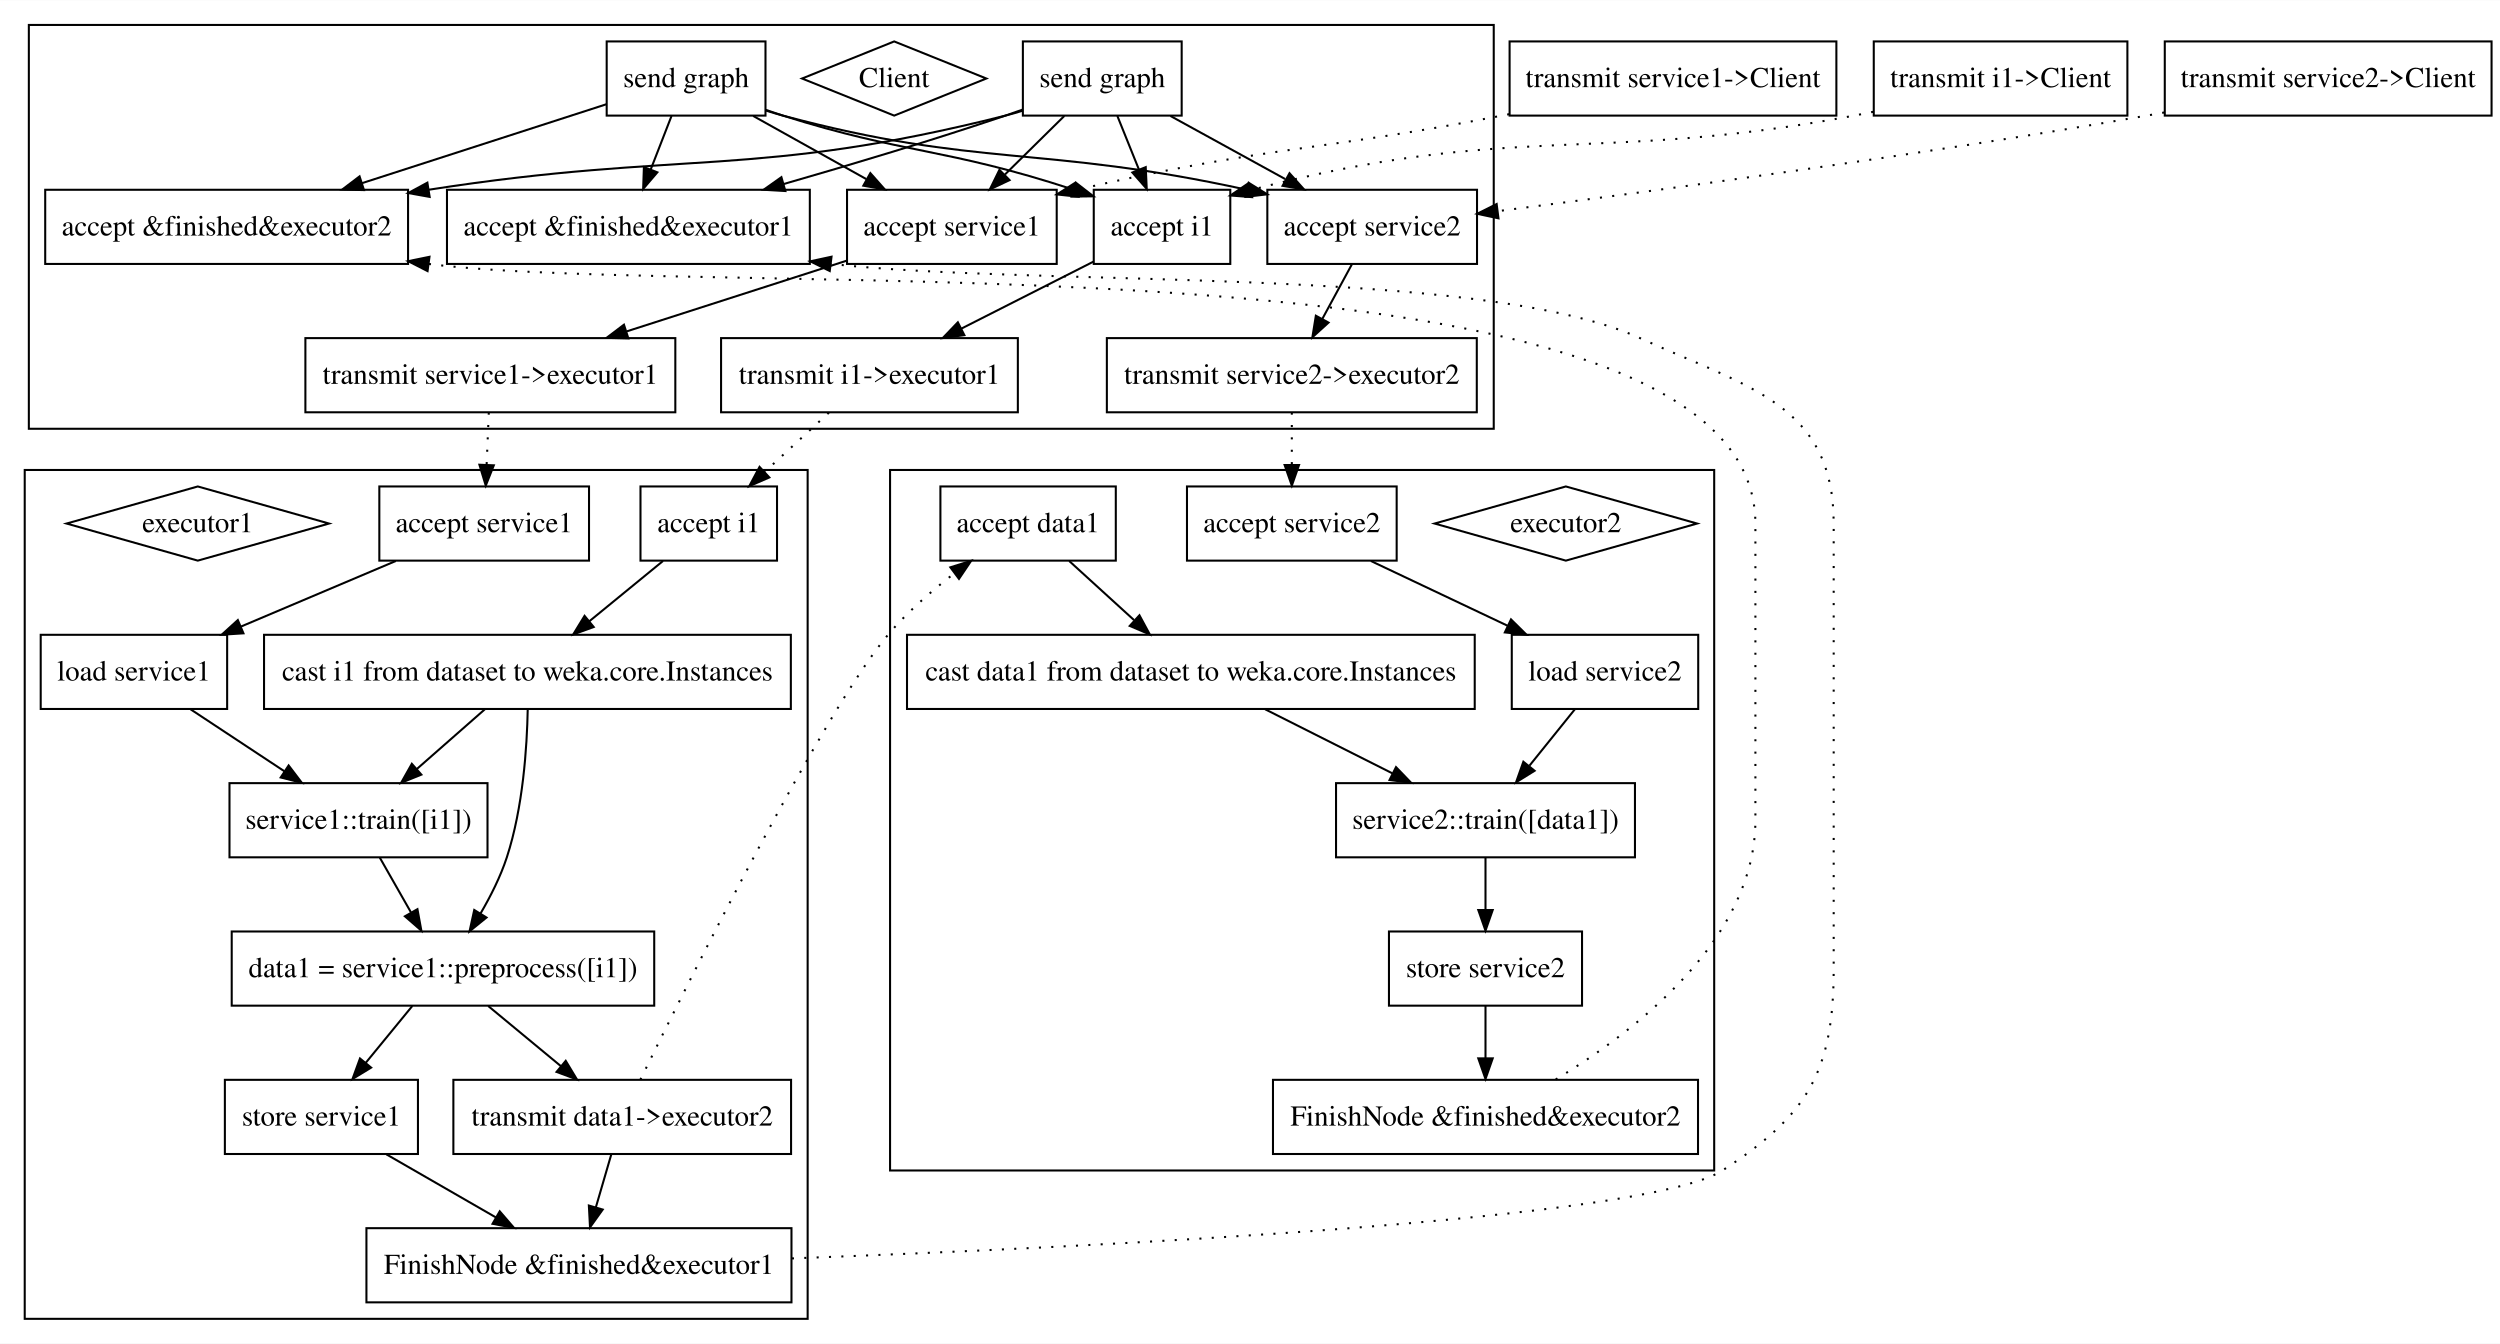
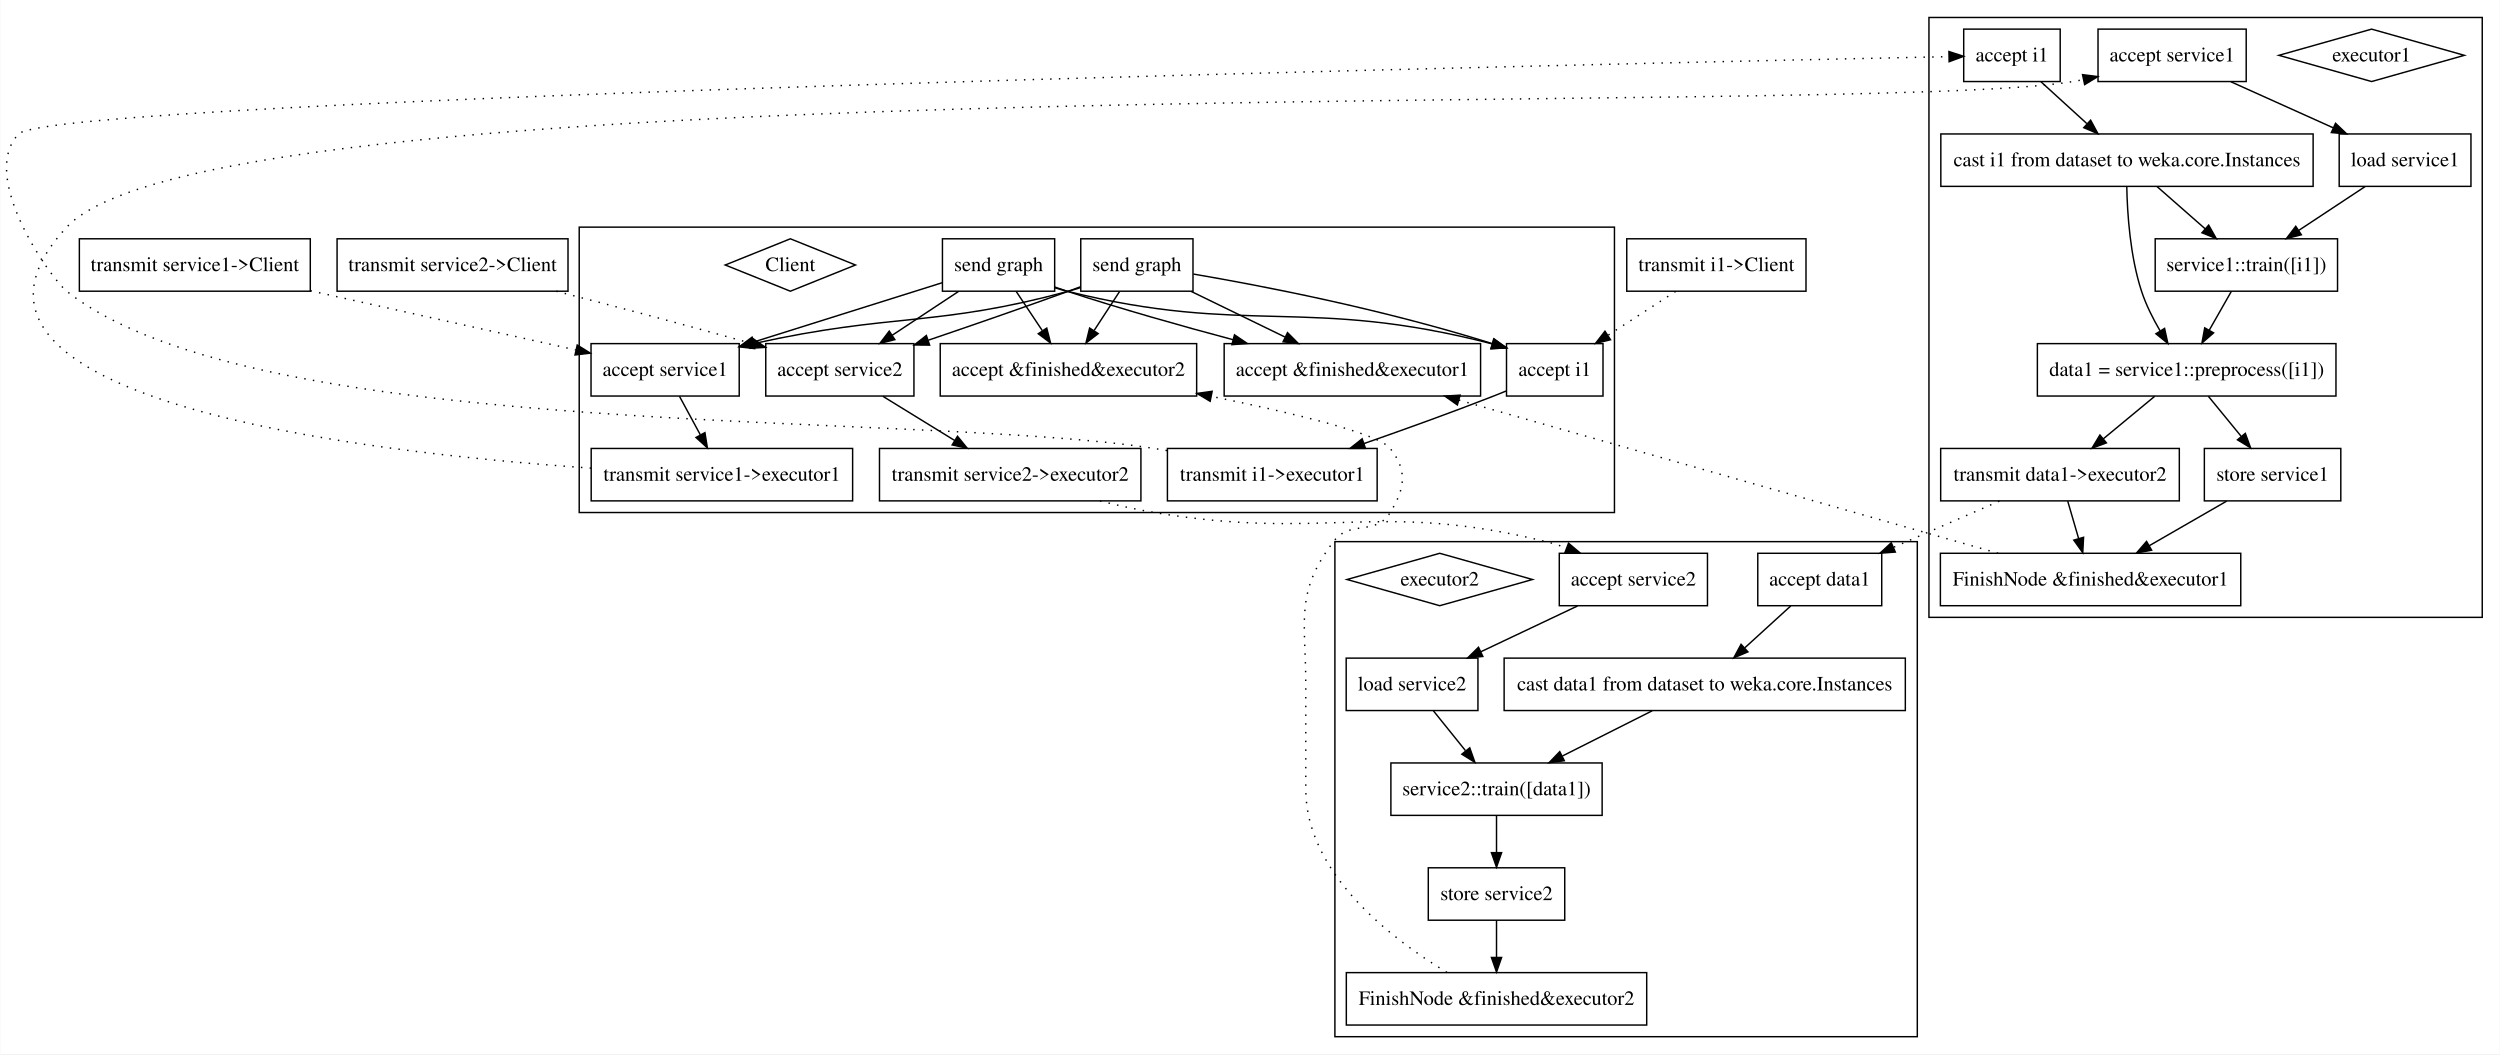
- <svg xmlns="http://www.w3.org/2000/svg" width="1213pt" height="652pt" viewBox="0.00 0.00 1213.40 652.00">
-   <g id="graph0" class="graph" transform="scale(1 1) rotate(0) translate(4 648)">
-     <polygon fill="#ffffff" stroke="transparent" points="-4,4 -4,-648 1209.401,-648 1209.401,4 -4,4" />
+ <svg xmlns="http://www.w3.org/2000/svg" width="1717pt" height="724pt" viewBox="0.00 0.00 1716.62 724.00">
+   <g id="graph0" class="graph" transform="scale(1 1) rotate(0) translate(4 720)">
+     <polygon fill="#ffffff" stroke="transparent" points="-4,4 -4,-720 1712.616,-720 1712.616,4 -4,4" />
    <g id="clust1" class="cluster">
-       <polygon fill="none" stroke="#000000" points="10,-440 10,-636 721,-636 721,-440 10,-440" />
+       <polygon fill="none" stroke="#000000" points="393.616,-368 393.616,-564 1104.616,-564 1104.616,-368 393.616,-368" />
    </g>
    <g id="clust2" class="cluster">
-       <polygon fill="none" stroke="#000000" points="428,-80 428,-420 828,-420 828,-80 428,-80" />
+       <polygon fill="none" stroke="#000000" points="912.616,-8 912.616,-348 1312.616,-348 1312.616,-8 912.616,-8" />
    </g>
    <g id="clust3" class="cluster">
-       <polygon fill="none" stroke="#000000" points="8,-8 8,-420 388,-420 388,-8 8,-8" />
+       <polygon fill="none" stroke="#000000" points="1320.616,-296 1320.616,-708 1700.616,-708 1700.616,-296 1320.616,-296" />
    </g>
    <g id="node1" class="node">
-       <polygon fill="none" stroke="#000000" points="323.776,-484 144.225,-484 144.225,-448 323.776,-448 323.776,-484" />
-       <text text-anchor="middle" x="234" y="-461.8" font-family="Times,serif" font-size="14.00" fill="#000000">transmit service1-&gt;executor1</text>
+       <polygon fill="none" stroke="#000000" points="779.391,-412 599.84,-412 599.84,-376 779.391,-376 779.391,-412" />
+       <text text-anchor="middle" x="689.616" y="-389.8" font-family="Times,serif" font-size="14.00" fill="#000000">transmit service2-&gt;executor2</text>
+     </g>
+     <g id="node17" class="node">
+       <polygon fill="none" stroke="#000000" points="1168.503,-340 1066.729,-340 1066.729,-304 1168.503,-304 1168.503,-340" />
+       <text text-anchor="middle" x="1117.616" y="-317.8" font-family="Times,serif" font-size="14.00" fill="#000000">accept service2</text>
+     </g>
+     <g id="edge31" class="edge">
+       <path fill="none" stroke="#000000" stroke-dasharray="1,5" d="M751.292,-375.948C763.57,-372.881 776.434,-370.035 788.616,-368 906.863,-348.247 941.211,-376.679 1057.616,-348 1062.263,-346.855 1067.006,-345.382 1071.688,-343.721" />
+       <polygon fill="#000000" stroke="#000000" points="1073.078,-346.936 1081.163,-340.089 1070.573,-340.4 1073.078,-346.936" />
+     </g>
+     <g id="node2" class="node">
+       <polygon fill="none" stroke="#000000" points="720.154,-556 643.078,-556 643.078,-520 720.154,-520 720.154,-556" />
+       <text text-anchor="middle" x="681.616" y="-533.8" font-family="Times,serif" font-size="14.00" fill="#000000">send graph</text>
+     </g>
+     <g id="node3" class="node">
+       <polygon fill="none" stroke="#000000" points="503.503,-484 401.729,-484 401.729,-448 503.503,-448 503.503,-484" />
+       <text text-anchor="middle" x="452.616" y="-461.8" font-family="Times,serif" font-size="14.00" fill="#000000">accept service1</text>
+     </g>
+     <g id="edge1" class="edge">
+       <path fill="none" stroke="#000000" d="M643.028,-525.868C607.626,-514.737 554.602,-498.066 513.492,-485.14" />
+       <polygon fill="#000000" stroke="#000000" points="514.439,-481.769 503.85,-482.108 512.34,-488.447 514.439,-481.769" />
+     </g>
+     <g id="node6" class="node">
+       <polygon fill="none" stroke="#000000" points="1012.672,-484 836.56,-484 836.56,-448 1012.672,-448 1012.672,-484" />
+       <text text-anchor="middle" x="924.616" y="-461.8" font-family="Times,serif" font-size="14.00" fill="#000000">accept &amp;finished&amp;executor1</text>
+     </g>
+     <g id="edge3" class="edge">
+       <path fill="none" stroke="#000000" d="M720.238,-522.868C723.062,-521.866 725.876,-520.9 728.616,-520 765.705,-507.82 807.331,-496.086 842.65,-486.684" />
+       <polygon fill="#000000" stroke="#000000" points="843.663,-490.037 852.436,-484.096 841.874,-483.269 843.663,-490.037" />
+     </g>
+     <g id="node7" class="node">
+       <polygon fill="none" stroke="#000000" points="1096.751,-484 1030.481,-484 1030.481,-448 1096.751,-448 1096.751,-484" />
+       <text text-anchor="middle" x="1063.616" y="-461.8" font-family="Times,serif" font-size="14.00" fill="#000000">accept i1</text>
+     </g>
+     <g id="edge4" class="edge">
+       <path fill="none" stroke="#000000" d="M720.364,-522.325C723.133,-521.463 725.903,-520.676 728.616,-520 852.823,-489.077 892.988,-516.76 1020.694,-483.809" />
+       <polygon fill="#000000" stroke="#000000" points="1021.682,-487.168 1030.449,-481.219 1019.886,-480.402 1021.682,-487.168" />
+     </g>
+     <g id="node8" class="node">
+       <polygon fill="none" stroke="#000000" points="817.672,-484 641.56,-484 641.56,-448 817.672,-448 817.672,-484" />
+       <text text-anchor="middle" x="729.616" y="-461.8" font-family="Times,serif" font-size="14.00" fill="#000000">accept &amp;finished&amp;executor2</text>
+     </g>
+     <g id="edge5" class="edge">
+       <path fill="none" stroke="#000000" d="M693.728,-519.831C699.144,-511.708 705.64,-501.964 711.608,-493.012" />
+       <polygon fill="#000000" stroke="#000000" points="714.705,-494.675 717.34,-484.413 708.881,-490.792 714.705,-494.675" />
+     </g>
+     <g id="node9" class="node">
+       <polygon fill="none" stroke="#000000" points="623.503,-484 521.729,-484 521.729,-448 623.503,-448 623.503,-484" />
+       <text text-anchor="middle" x="572.616" y="-461.8" font-family="Times,serif" font-size="14.00" fill="#000000">accept service2</text>
+     </g>
+     <g id="edge6" class="edge">
+       <path fill="none" stroke="#000000" d="M654.111,-519.831C640.298,-510.707 623.39,-499.539 608.563,-489.745" />
+       <polygon fill="#000000" stroke="#000000" points="610.385,-486.754 600.112,-484.163 606.527,-492.595 610.385,-486.754" />
+     </g>
+     <g id="node5" class="node">
+       <polygon fill="none" stroke="#000000" points="581.391,-412 401.84,-412 401.84,-376 581.391,-376 581.391,-412" />
+       <text text-anchor="middle" x="491.616" y="-389.8" font-family="Times,serif" font-size="14.00" fill="#000000">transmit service1-&gt;executor1</text>
+     </g>
+     <g id="edge2" class="edge">
+       <path fill="none" stroke="#000000" d="M462.457,-447.831C466.812,-439.793 472.026,-430.167 476.833,-421.292" />
+       <polygon fill="#000000" stroke="#000000" points="479.957,-422.873 481.642,-412.413 473.802,-419.539 479.957,-422.873" />
+     </g>
+     <g id="node4" class="node">
+       <polygon fill="none" stroke="#000000" points="941.639,-412 797.592,-412 797.592,-376 941.639,-376 941.639,-412" />
+       <text text-anchor="middle" x="869.616" y="-389.8" font-family="Times,serif" font-size="14.00" fill="#000000">transmit i1-&gt;executor1</text>
+     </g>
+     <g id="node27" class="node">
+       <polygon fill="none" stroke="#000000" points="1410.751,-700 1344.481,-700 1344.481,-664 1410.751,-664 1410.751,-700" />
+       <text text-anchor="middle" x="1377.616" y="-677.8" font-family="Times,serif" font-size="14.00" fill="#000000">accept i1</text>
+     </g>
+     <g id="edge36" class="edge">
+       <path fill="none" stroke="#000000" stroke-dasharray="1,5" d="M797.28,-410.556C794.359,-411.072 791.462,-411.556 788.616,-412 622.892,-437.838 172.908,-415.624 41.616,-520 30.828,-528.576 -19.317,-598.943 8.616,-628 32.156,-652.487 1104.24,-676.28 1334.397,-681.111" />
+       <polygon fill="#000000" stroke="#000000" points="1334.334,-684.611 1344.405,-681.321 1334.481,-677.612 1334.334,-684.611" />
+     </g>
+     <g id="node26" class="node">
+       <polygon fill="none" stroke="#000000" points="1538.503,-700 1436.729,-700 1436.729,-664 1538.503,-664 1538.503,-700" />
+       <text text-anchor="middle" x="1487.616" y="-677.8" font-family="Times,serif" font-size="14.00" fill="#000000">accept service1</text>
+     </g>
+     <g id="edge35" class="edge">
+       <path fill="none" stroke="#000000" stroke-dasharray="1,5" d="M401.768,-398.483C241.343,-409.524 -67.799,-446.357 41.616,-564 146.164,-676.41 1268.202,-638.693 1419.616,-664 1421.953,-664.391 1424.327,-664.826 1426.718,-665.296" />
+       <polygon fill="#000000" stroke="#000000" points="1426.089,-668.74 1436.599,-667.404 1427.549,-661.894 1426.089,-668.74" />
+     </g>
+     <g id="edge10" class="edge">
+       <path fill="none" stroke="#000000" d="M1030.224,-451.463C1027.322,-450.268 1024.423,-449.099 1021.616,-448 992.573,-436.631 960.033,-424.934 932.534,-415.346" />
+       <polygon fill="#000000" stroke="#000000" points="933.627,-412.02 923.032,-412.047 931.331,-418.633 933.627,-412.02" />
+     </g>
+     <g id="edge7" class="edge">
+       <path fill="none" stroke="#000000" d="M602.14,-447.831C617.105,-438.622 635.454,-427.33 651.476,-417.471" />
+       <polygon fill="#000000" stroke="#000000" points="653.419,-420.385 660.101,-412.163 649.75,-414.423 653.419,-420.385" />
+     </g>
+     <g id="node10" class="node">
+       <polygon fill="none" stroke="#000000" points="815.154,-556 738.078,-556 738.078,-520 815.154,-520 815.154,-556" />
+       <text text-anchor="middle" x="776.616" y="-533.8" font-family="Times,serif" font-size="14.00" fill="#000000">send graph</text>
+     </g>
+     <g id="edge8" class="edge">
+       <path fill="none" stroke="#000000" d="M738.092,-522.54C735.245,-521.615 732.399,-520.755 729.616,-520 638.308,-495.213 609.687,-505.375 513.409,-484.006" />
+       <polygon fill="#000000" stroke="#000000" points="514.088,-480.571 503.561,-481.764 512.534,-487.396 514.088,-480.571" />
+     </g>
+     <g id="edge9" class="edge">
+       <path fill="none" stroke="#000000" d="M813.962,-519.831C833.493,-510.33 857.58,-498.612 878.289,-488.537" />
+       <polygon fill="#000000" stroke="#000000" points="880.077,-491.56 887.538,-484.038 877.014,-485.265 880.077,-491.56" />
+     </g>
+     <g id="edge11" class="edge">
+       <path fill="none" stroke="#000000" d="M815.402,-531.776C862.211,-523.76 943.293,-508.259 1020.481,-484.073" />
+       <polygon fill="#000000" stroke="#000000" points="1021.897,-487.295 1030.361,-480.922 1019.77,-480.626 1021.897,-487.295" />
+     </g>
+     <g id="edge12" class="edge">
+       <path fill="none" stroke="#000000" d="M764.756,-519.831C759.453,-511.708 753.092,-501.964 747.249,-493.012" />
+       <polygon fill="#000000" stroke="#000000" points="750.033,-490.874 741.636,-484.413 744.171,-494.7 750.033,-490.874" />
+     </g>
+     <g id="edge13" class="edge">
+       <path fill="none" stroke="#000000" d="M737.927,-523.062C735.118,-522.015 732.326,-520.985 729.616,-520 697.974,-508.503 662.525,-496.257 633.328,-486.338" />
+       <polygon fill="#000000" stroke="#000000" points="634.275,-482.963 623.681,-483.067 632.028,-489.593 634.275,-482.963" />
+     </g>
+     <g id="node11" class="node">
+       <polygon fill="none" stroke="#000000" points="538.616,-556 493.889,-538 538.616,-520 583.343,-538 538.616,-556" />
+       <text text-anchor="middle" x="538.616" y="-533.8" font-family="Times,serif" font-size="14.00" fill="#000000">Client</text>
+     </g>
+     <g id="node12" class="node">
+       <polygon fill="none" stroke="#000000" points="1010.861,-268 920.37,-268 920.37,-232 1010.861,-232 1010.861,-268" />
+       <text text-anchor="middle" x="965.616" y="-245.8" font-family="Times,serif" font-size="14.00" fill="#000000">load service2</text>
+     </g>
+     <g id="node14" class="node">
+       <polygon fill="none" stroke="#000000" points="1096.158,-196 951.074,-196 951.074,-160 1096.158,-160 1096.158,-196" />
+       <text text-anchor="middle" x="1023.616" y="-173.8" font-family="Times,serif" font-size="14.00" fill="#000000">service2::train([data1])</text>
+     </g>
+     <g id="edge14" class="edge">
+       <path fill="none" stroke="#000000" d="M980.252,-231.831C986.932,-223.539 994.973,-213.557 1002.306,-204.453" />
+       <polygon fill="#000000" stroke="#000000" points="1005.235,-206.397 1008.783,-196.413 999.784,-202.005 1005.235,-206.397" />
+     </g>
+     <g id="node13" class="node">
+       <polygon fill="none" stroke="#000000" points="1288.179,-340 1203.052,-340 1203.052,-304 1288.179,-304 1288.179,-340" />
+       <text text-anchor="middle" x="1245.616" y="-317.8" font-family="Times,serif" font-size="14.00" fill="#000000">accept data1</text>
+     </g>
+     <g id="node16" class="node">
+       <polygon fill="none" stroke="#000000" points="1304.389,-268 1028.842,-268 1028.842,-232 1304.389,-232 1304.389,-268" />
+       <text text-anchor="middle" x="1166.616" y="-245.8" font-family="Times,serif" font-size="14.00" fill="#000000">cast data1 from dataset to weka.core.Instances</text>
+     </g>
+     <g id="edge15" class="edge">
+       <path fill="none" stroke="#000000" d="M1225.681,-303.831C1216.138,-295.134 1204.556,-284.578 1194.185,-275.127" />
+       <polygon fill="#000000" stroke="#000000" points="1196.293,-272.312 1186.544,-268.163 1191.578,-277.486 1196.293,-272.312" />
+     </g>
+     <g id="node19" class="node">
+       <polygon fill="none" stroke="#000000" points="1070.472,-124 976.76,-124 976.76,-88 1070.472,-88 1070.472,-124" />
+       <text text-anchor="middle" x="1023.616" y="-101.8" font-family="Times,serif" font-size="14.00" fill="#000000">store service2</text>
+     </g>
+     <g id="edge18" class="edge">
+       <path fill="none" stroke="#000000" d="M1023.616,-159.831C1023.616,-152.131 1023.616,-142.974 1023.616,-134.417" />
+       <polygon fill="#000000" stroke="#000000" points="1027.116,-134.413 1023.616,-124.413 1020.116,-134.413 1027.116,-134.413" />
+     </g>
+     <g id="node15" class="node">
+       <polygon fill="none" stroke="#000000" points="1126.764,-52 920.467,-52 920.467,-16 1126.764,-16 1126.764,-52" />
+       <text text-anchor="middle" x="1023.616" y="-29.8" font-family="Times,serif" font-size="14.00" fill="#000000">FinishNode &amp;finished&amp;executor2</text>
+     </g>
+     <g id="edge32" class="edge">
+       <path fill="none" stroke="#000000" stroke-dasharray="1,5" d="M989.539,-52.175C950.724,-75.634 892.616,-120.376 892.616,-178 892.616,-250 892.616,-250 892.616,-250 892.616,-294.367 884.97,-312.526 911.616,-348 923.315,-363.575 940.459,-351.378 950.616,-368 960.812,-384.687 962.692,-396.618 950.616,-412 942.491,-422.349 882.949,-436.555 827.718,-447.798" />
+       <polygon fill="#000000" stroke="#000000" points="826.94,-444.385 817.828,-449.79 828.322,-451.247 826.94,-444.385" />
+     </g>
+     <g id="edge19" class="edge">
+       <path fill="none" stroke="#000000" d="M1130.531,-231.831C1111.817,-222.409 1088.773,-210.806 1068.876,-200.788" />
+       <polygon fill="#000000" stroke="#000000" points="1070.195,-197.534 1059.689,-196.163 1067.047,-203.786 1070.195,-197.534" />
+     </g>
+     <g id="edge17" class="edge">
+       <path fill="none" stroke="#000000" d="M1079.26,-303.831C1059.111,-294.287 1034.241,-282.507 1012.908,-272.401" />
+       <polygon fill="#000000" stroke="#000000" points="1014.232,-269.156 1003.696,-268.038 1011.235,-275.482 1014.232,-269.156" />
+     </g>
+     <g id="node18" class="node">
+       <polygon fill="none" stroke="#000000" points="984.616,-340 920.918,-322 984.616,-304 1048.314,-322 984.616,-340" />
+       <text text-anchor="middle" x="984.616" y="-317.8" font-family="Times,serif" font-size="14.00" fill="#000000">executor2</text>
+     </g>
+     <g id="edge16" class="edge">
+       <path fill="none" stroke="#000000" d="M1023.616,-87.831C1023.616,-80.131 1023.616,-70.974 1023.616,-62.417" />
+       <polygon fill="#000000" stroke="#000000" points="1027.116,-62.413 1023.616,-52.413 1020.116,-62.413 1027.116,-62.413" />
+     </g>
+     <g id="node20" class="node">
+       <polygon fill="none" stroke="#000000" points="1624.616,-700 1560.918,-682 1624.616,-664 1688.314,-682 1624.616,-700" />
+       <text text-anchor="middle" x="1624.616" y="-677.8" font-family="Times,serif" font-size="14.00" fill="#000000">executor1</text>
+     </g>
+     <g id="node21" class="node">
+       <polygon fill="none" stroke="#000000" points="1584.462,-628 1328.77,-628 1328.77,-592 1584.462,-592 1584.462,-628" />
+       <text text-anchor="middle" x="1456.616" y="-605.8" font-family="Times,serif" font-size="14.00" fill="#000000">cast i1 from dataset to weka.core.Instances</text>
+     </g>
+     <g id="node22" class="node">
+       <polygon fill="none" stroke="#000000" points="1601.231,-556 1476.001,-556 1476.001,-520 1601.231,-520 1601.231,-556" />
+       <text text-anchor="middle" x="1538.616" y="-533.8" font-family="Times,serif" font-size="14.00" fill="#000000">service1::train([i1])</text>
+     </g>
+     <g id="edge20" class="edge">
+       <path fill="none" stroke="#000000" d="M1477.308,-591.831C1487.311,-583.048 1499.471,-572.371 1510.316,-562.849" />
+       <polygon fill="#000000" stroke="#000000" points="1512.725,-565.391 1517.93,-556.163 1508.107,-560.131 1512.725,-565.391" />
+     </g>
+     <g id="node24" class="node">
+       <polygon fill="none" stroke="#000000" points="1600.15,-484 1395.082,-484 1395.082,-448 1600.15,-448 1600.15,-484" />
+       <text text-anchor="middle" x="1497.616" y="-461.8" font-family="Times,serif" font-size="14.00" fill="#000000">data1 = service1::preprocess([i1])</text>
+     </g>
+     <g id="edge23" class="edge">
+       <path fill="none" stroke="#000000" d="M1456.476,-591.956C1456.824,-573.453 1458.752,-544.059 1466.616,-520 1469.674,-510.643 1474.479,-501.11 1479.401,-492.711" />
+       <polygon fill="#000000" stroke="#000000" points="1482.44,-494.451 1484.711,-484.103 1476.482,-490.776 1482.44,-494.451" />
+     </g>
+     <g id="edge22" class="edge">
+       <path fill="none" stroke="#000000" d="M1528.27,-519.831C1523.692,-511.793 1518.211,-502.167 1513.157,-493.292" />
+       <polygon fill="#000000" stroke="#000000" points="1516.091,-491.371 1508.101,-484.413 1510.008,-494.835 1516.091,-491.371" />
+     </g>
+     <g id="node23" class="node">
+       <polygon fill="none" stroke="#000000" points="1603.472,-412 1509.76,-412 1509.76,-376 1603.472,-376 1603.472,-412" />
+       <text text-anchor="middle" x="1556.616" y="-389.8" font-family="Times,serif" font-size="14.00" fill="#000000">store service1</text>
+     </g>
+     <g id="node29" class="node">
+       <polygon fill="none" stroke="#000000" points="1534.764,-340 1328.467,-340 1328.467,-304 1534.764,-304 1534.764,-340" />
+       <text text-anchor="middle" x="1431.616" y="-317.8" font-family="Times,serif" font-size="14.00" fill="#000000">FinishNode &amp;finished&amp;executor1</text>
+     </g>
+     <g id="edge25" class="edge">
+       <path fill="none" stroke="#000000" d="M1525.073,-375.831C1508.937,-366.537 1489.117,-355.121 1471.889,-345.197" />
+       <polygon fill="#000000" stroke="#000000" points="1473.561,-342.121 1463.149,-340.163 1470.067,-348.187 1473.561,-342.121" />
+     </g>
+     <g id="edge28" class="edge">
+       <path fill="none" stroke="#000000" d="M1512.504,-447.831C1519.369,-439.454 1527.646,-429.353 1535.167,-420.175" />
+       <polygon fill="#000000" stroke="#000000" points="1537.896,-422.366 1541.527,-412.413 1532.482,-417.93 1537.896,-422.366" />
    </g>
    <g id="node28" class="node">
-       <polygon fill="none" stroke="#000000" points="281.887,-412 180.113,-412 180.113,-376 281.887,-376 281.887,-412" />
-       <text text-anchor="middle" x="231" y="-389.8" font-family="Times,serif" font-size="14.00" fill="#000000">accept service1</text>
-     </g>
-     <g id="edge36" class="edge">
-       <path fill="none" stroke="#000000" stroke-dasharray="1,5" d="M233.243,-447.831C232.922,-440.131 232.541,-430.974 232.184,-422.417" />
-       <polygon fill="#000000" stroke="#000000" points="235.681,-422.259 231.767,-412.413 228.687,-422.55 235.681,-422.259" />
-     </g>
-     <g id="node2" class="node">
-       <polygon fill="none" stroke="#000000" points="712.775,-484 533.225,-484 533.225,-448 712.775,-448 712.775,-484" />
-       <text text-anchor="middle" x="623" y="-461.8" font-family="Times,serif" font-size="14.00" fill="#000000">transmit service2-&gt;executor2</text>
-     </g>
-     <g id="node19" class="node">
-       <polygon fill="none" stroke="#000000" points="673.887,-412 572.113,-412 572.113,-376 673.887,-376 673.887,-412" />
-       <text text-anchor="middle" x="623" y="-389.8" font-family="Times,serif" font-size="14.00" fill="#000000">accept service2</text>
+       <polygon fill="none" stroke="#000000" points="1492.568,-412 1328.664,-412 1328.664,-376 1492.568,-376 1492.568,-412" />
+       <text text-anchor="middle" x="1410.616" y="-389.8" font-family="Times,serif" font-size="14.00" fill="#000000">transmit data1-&gt;executor2</text>
+     </g>
+     <g id="edge24" class="edge">
+       <path fill="none" stroke="#000000" d="M1475.662,-447.831C1464.946,-438.963 1451.897,-428.164 1440.307,-418.572" />
+       <polygon fill="#000000" stroke="#000000" points="1442.498,-415.842 1432.563,-412.163 1438.035,-421.235 1442.498,-415.842" />
+     </g>
+     <g id="node25" class="node">
+       <polygon fill="none" stroke="#000000" points="1692.861,-628 1602.37,-628 1602.37,-592 1692.861,-592 1692.861,-628" />
+       <text text-anchor="middle" x="1647.616" y="-605.8" font-family="Times,serif" font-size="14.00" fill="#000000">load service1</text>
+     </g>
+     <g id="edge27" class="edge">
+       <path fill="none" stroke="#000000" d="M1620.111,-591.831C1606.298,-582.707 1589.39,-571.539 1574.563,-561.745" />
+       <polygon fill="#000000" stroke="#000000" points="1576.385,-558.754 1566.112,-556.163 1572.527,-564.595 1576.385,-558.754" />
+     </g>
+     <g id="edge29" class="edge">
+       <path fill="none" stroke="#000000" d="M1527.991,-663.831C1549.294,-654.245 1575.614,-642.401 1598.137,-632.265" />
+       <polygon fill="#000000" stroke="#000000" points="1599.849,-635.333 1607.531,-628.038 1596.976,-628.95 1599.849,-635.333" />
+     </g>
+     <g id="edge26" class="edge">
+       <path fill="none" stroke="#000000" d="M1397.551,-663.831C1407.094,-655.134 1418.676,-644.578 1429.046,-635.126" />
+       <polygon fill="#000000" stroke="#000000" points="1431.654,-637.486 1436.687,-628.163 1426.939,-632.312 1431.654,-637.486" />
+     </g>
+     <g id="edge30" class="edge">
+       <path fill="none" stroke="#000000" stroke-dasharray="1,5" d="M1368.979,-375.831C1346.912,-366.202 1319.625,-354.295 1296.33,-344.13" />
+       <polygon fill="#000000" stroke="#000000" points="1297.518,-340.83 1286.953,-340.038 1294.718,-347.245 1297.518,-340.83" />
+     </g>
+     <g id="edge21" class="edge">
+       <path fill="none" stroke="#000000" d="M1415.915,-375.831C1418.186,-368.046 1420.89,-358.773 1423.41,-350.135" />
+       <polygon fill="#000000" stroke="#000000" points="1426.805,-350.993 1426.245,-340.413 1420.085,-349.033 1426.805,-350.993" />
+     </g>
+     <g id="edge34" class="edge">
+       <path fill="none" stroke="#000000" stroke-dasharray="1,5" d="M1368.105,-340.038C1273.823,-366.817 1097.287,-416.957 997.741,-445.231" />
+       <polygon fill="#000000" stroke="#000000" points="996.721,-441.882 988.058,-447.981 998.634,-448.615 996.721,-441.882" />
+     </g>
+     <g id="node30" class="node">
+       <polygon fill="none" stroke="#000000" points="1236.167,-556 1113.065,-556 1113.065,-520 1236.167,-520 1236.167,-556" />
+       <text text-anchor="middle" x="1174.616" y="-533.8" font-family="Times,serif" font-size="14.00" fill="#000000">transmit i1-&gt;Client</text>
+     </g>
+     <g id="edge37" class="edge">
+       <path fill="none" stroke="#000000" stroke-dasharray="1,5" d="M1146.606,-519.831C1132.54,-510.707 1115.322,-499.539 1100.223,-489.745" />
+       <polygon fill="#000000" stroke="#000000" points="1101.911,-486.668 1091.617,-484.163 1098.102,-492.541 1101.911,-486.668" />
+     </g>
+     <g id="node31" class="node">
+       <polygon fill="none" stroke="#000000" points="208.919,-556 50.313,-556 50.313,-520 208.919,-520 208.919,-556" />
+       <text text-anchor="middle" x="129.616" y="-533.8" font-family="Times,serif" font-size="14.00" fill="#000000">transmit service1-&gt;Client</text>
+     </g>
+     <g id="edge33" class="edge">
+       <path fill="none" stroke="#000000" stroke-dasharray="1,5" d="M209.044,-520.295C265.257,-507.764 339.536,-491.207 391.225,-479.685" />
+       <polygon fill="#000000" stroke="#000000" points="392.25,-483.042 401.249,-477.45 390.727,-476.21 392.25,-483.042" />
+     </g>
+     <g id="node32" class="node">
+       <polygon fill="none" stroke="#000000" points="385.919,-556 227.313,-556 227.313,-520 385.919,-520 385.919,-556" />
+       <text text-anchor="middle" x="306.616" y="-533.8" font-family="Times,serif" font-size="14.00" fill="#000000">transmit service2-&gt;Client</text>
    </g>
    <g id="edge38" class="edge">
-       <path fill="none" stroke="#000000" stroke-dasharray="1,5" d="M623,-447.831C623,-440.131 623,-430.974 623,-422.417" />
-       <polygon fill="#000000" stroke="#000000" points="626.5,-422.413 623,-412.413 619.5,-422.413 626.5,-422.413" />
-     </g>
-     <g id="node3" class="node">
-       <polygon fill="none" stroke="#000000" points="194.056,-556 17.944,-556 17.944,-520 194.056,-520 194.056,-556" />
-       <text text-anchor="middle" x="106" y="-533.8" font-family="Times,serif" font-size="14.00" fill="#000000">accept &amp;finished&amp;executor2</text>
-     </g>
-     <g id="node4" class="node">
-       <polygon fill="none" stroke="#000000" points="367.538,-628 290.462,-628 290.462,-592 367.538,-592 367.538,-628" />
-       <text text-anchor="middle" x="329" y="-605.8" font-family="Times,serif" font-size="14.00" fill="#000000">send graph</text>
-     </g>
-     <g id="edge13" class="edge">
-       <path fill="none" stroke="#000000" d="M290.411,-597.541C257.774,-587.003 210.295,-571.674 171.687,-559.208" />
-       <polygon fill="#000000" stroke="#000000" points="172.668,-555.847 162.077,-556.106 170.518,-562.509 172.668,-555.847" />
-     </g>
-     <g id="node5" class="node">
-       <polygon fill="none" stroke="#000000" points="508.887,-556 407.113,-556 407.113,-520 508.887,-520 508.887,-556" />
-       <text text-anchor="middle" x="458" y="-533.8" font-family="Times,serif" font-size="14.00" fill="#000000">accept service1</text>
-     </g>
-     <g id="edge2" class="edge">
-       <path fill="none" stroke="#000000" d="M361.552,-591.831C378.205,-582.537 398.659,-571.121 416.438,-561.197" />
-       <polygon fill="#000000" stroke="#000000" points="418.432,-564.093 425.458,-556.163 415.021,-557.98 418.432,-564.093" />
-     </g>
-     <g id="node8" class="node">
-       <polygon fill="none" stroke="#000000" points="712.887,-556 611.113,-556 611.113,-520 712.887,-520 712.887,-556" />
-       <text text-anchor="middle" x="662" y="-533.8" font-family="Times,serif" font-size="14.00" fill="#000000">accept service2</text>
-     </g>
-     <g id="edge7" class="edge">
-       <path fill="none" stroke="#000000" d="M367.777,-594.436C370.539,-593.548 373.299,-592.724 376,-592 471.173,-566.493 500.991,-577.89 601.144,-556.01" />
-       <polygon fill="#000000" stroke="#000000" points="602.068,-559.39 611.06,-553.787 600.537,-552.559 602.068,-559.39" />
-     </g>
-     <g id="node9" class="node">
-       <polygon fill="none" stroke="#000000" points="389.056,-556 212.944,-556 212.944,-520 389.056,-520 389.056,-556" />
-       <text text-anchor="middle" x="301" y="-533.8" font-family="Times,serif" font-size="14.00" fill="#000000">accept &amp;finished&amp;executor1</text>
-     </g>
-     <g id="edge8" class="edge">
-       <path fill="none" stroke="#000000" d="M321.934,-591.831C318.874,-583.962 315.222,-574.571 311.832,-565.853" />
-       <polygon fill="#000000" stroke="#000000" points="315.047,-564.465 308.161,-556.413 308.523,-567.002 315.047,-564.465" />
-     </g>
-     <g id="node11" class="node">
-       <polygon fill="none" stroke="#000000" points="593.135,-556 526.865,-556 526.865,-520 593.135,-520 593.135,-556" />
-       <text text-anchor="middle" x="560" y="-533.8" font-family="Times,serif" font-size="14.00" fill="#000000">accept i1</text>
-     </g>
-     <g id="edge9" class="edge">
-       <path fill="none" stroke="#000000" d="M367.601,-594.804C370.43,-593.817 373.251,-592.871 376,-592 435.154,-573.246 454.525,-576.513 517.149,-556.025" />
-       <polygon fill="#000000" stroke="#000000" points="518.341,-559.317 526.713,-552.824 516.119,-552.679 518.341,-559.317" />
-     </g>
-     <g id="edge10" class="edge">
-       <path fill="none" stroke="#000000" d="M406.891,-521.572C375.277,-511.411 334.364,-498.26 300.274,-487.303" />
-       <polygon fill="#000000" stroke="#000000" points="300.986,-483.855 290.394,-484.127 298.843,-490.519 300.986,-483.855" />
-     </g>
-     <g id="node6" class="node">
-       <polygon fill="none" stroke="#000000" points="490.023,-484 345.977,-484 345.977,-448 490.023,-448 490.023,-484" />
-       <text text-anchor="middle" x="418" y="-461.8" font-family="Times,serif" font-size="14.00" fill="#000000">transmit i1-&gt;executor1</text>
-     </g>
-     <g id="node25" class="node">
-       <polygon fill="none" stroke="#000000" points="373.135,-412 306.865,-412 306.865,-376 373.135,-376 373.135,-412" />
-       <text text-anchor="middle" x="340" y="-389.8" font-family="Times,serif" font-size="14.00" fill="#000000">accept i1</text>
-     </g>
-     <g id="edge30" class="edge">
-       <path fill="none" stroke="#000000" stroke-dasharray="1,5" d="M398.317,-447.831C388.895,-439.134 377.46,-428.578 367.22,-419.127" />
-       <polygon fill="#000000" stroke="#000000" points="369.398,-416.374 359.676,-412.163 364.651,-421.517 369.398,-416.374" />
-     </g>
-     <g id="node7" class="node">
-       <polygon fill="none" stroke="#000000" points="430,-628 385.273,-610 430,-592 474.727,-610 430,-628" />
-       <text text-anchor="middle" x="430" y="-605.8" font-family="Times,serif" font-size="14.00" fill="#000000">Client</text>
-     </g>
-     <g id="edge4" class="edge">
-       <path fill="none" stroke="#000000" d="M652.159,-519.831C647.804,-511.793 642.59,-502.167 637.783,-493.292" />
-       <polygon fill="#000000" stroke="#000000" points="640.814,-491.539 632.974,-484.413 634.659,-494.873 640.814,-491.539" />
-     </g>
-     <g id="node10" class="node">
-       <polygon fill="none" stroke="#000000" points="569.538,-628 492.462,-628 492.462,-592 569.538,-592 569.538,-628" />
-       <text text-anchor="middle" x="531" y="-605.8" font-family="Times,serif" font-size="14.00" fill="#000000">send graph</text>
-     </g>
-     <g id="edge3" class="edge">
-       <path fill="none" stroke="#000000" d="M492.247,-594.342C489.479,-593.477 486.711,-592.683 484,-592 362.333,-561.347 327.969,-575.34 204,-556 203.899,-555.984 203.797,-555.968 203.695,-555.952" />
-       <polygon fill="#000000" stroke="#000000" points="204.539,-552.543 194.111,-554.415 203.43,-559.455 204.539,-552.543" />
-     </g>
-     <g id="edge5" class="edge">
-       <path fill="none" stroke="#000000" d="M512.579,-591.831C503.847,-583.219 493.268,-572.785 483.758,-563.405" />
-       <polygon fill="#000000" stroke="#000000" points="485.993,-560.693 476.415,-556.163 481.077,-565.677 485.993,-560.693" />
-     </g>
-     <g id="edge11" class="edge">
-       <path fill="none" stroke="#000000" d="M564.057,-591.831C580.968,-582.537 601.739,-571.121 619.794,-561.197" />
-       <polygon fill="#000000" stroke="#000000" points="621.876,-564.047 628.954,-556.163 618.504,-557.912 621.876,-564.047" />
-     </g>
-     <g id="edge12" class="edge">
-       <path fill="none" stroke="#000000" d="M492.359,-594.924C489.539,-593.909 486.731,-592.924 484,-592 448.874,-580.112 409.474,-568.294 376.255,-558.76" />
-       <polygon fill="#000000" stroke="#000000" points="377.185,-555.385 366.608,-556.005 375.262,-562.116 377.185,-555.385" />
-     </g>
-     <g id="edge1" class="edge">
-       <path fill="none" stroke="#000000" d="M538.318,-591.831C541.488,-583.962 545.27,-574.571 548.781,-565.853" />
-       <polygon fill="#000000" stroke="#000000" points="552.094,-566.997 552.583,-556.413 545.601,-564.381 552.094,-566.997" />
-     </g>
-     <g id="edge6" class="edge">
-       <path fill="none" stroke="#000000" d="M526.707,-521.119C507.57,-511.416 483.284,-499.102 462.523,-488.575" />
-       <polygon fill="#000000" stroke="#000000" points="464.068,-485.434 453.566,-484.034 460.902,-491.678 464.068,-485.434" />
-     </g>
-     <g id="node12" class="node">
-       <polygon fill="none" stroke="#000000" points="887.303,-628 728.697,-628 728.697,-592 887.303,-592 887.303,-628" />
-       <text text-anchor="middle" x="808" y="-605.8" font-family="Times,serif" font-size="14.00" fill="#000000">transmit service1-&gt;Client</text>
-     </g>
-     <g id="edge37" class="edge">
-       <path fill="none" stroke="#000000" stroke-dasharray="1,5" d="M728.497,-592.688C727.324,-592.456 726.158,-592.226 725,-592 636.483,-574.712 610.634,-577.25 518.939,-556.075" />
-       <polygon fill="#000000" stroke="#000000" points="519.486,-552.609 508.951,-553.736 517.89,-559.424 519.486,-552.609" />
-     </g>
-     <g id="node13" class="node">
-       <polygon fill="none" stroke="#000000" points="763.856,-196 670.144,-196 670.144,-160 763.856,-160 763.856,-196" />
-       <text text-anchor="middle" x="717" y="-173.8" font-family="Times,serif" font-size="14.00" fill="#000000">store service2</text>
-     </g>
-     <g id="node16" class="node">
-       <polygon fill="none" stroke="#000000" points="820.149,-124 613.851,-124 613.851,-88 820.149,-88 820.149,-124" />
-       <text text-anchor="middle" x="717" y="-101.8" font-family="Times,serif" font-size="14.00" fill="#000000">FinishNode &amp;finished&amp;executor2</text>
-     </g>
-     <g id="edge18" class="edge">
-       <path fill="none" stroke="#000000" d="M717,-159.831C717,-152.131 717,-142.974 717,-134.417" />
-       <polygon fill="#000000" stroke="#000000" points="720.5,-134.413 717,-124.413 713.5,-134.413 720.5,-134.413" />
-     </g>
-     <g id="node14" class="node">
-       <polygon fill="none" stroke="#000000" points="756,-412 692.302,-394 756,-376 819.698,-394 756,-412" />
-       <text text-anchor="middle" x="756" y="-389.8" font-family="Times,serif" font-size="14.00" fill="#000000">executor2</text>
-     </g>
-     <g id="node15" class="node">
-       <polygon fill="none" stroke="#000000" points="537.564,-412 452.436,-412 452.436,-376 537.564,-376 537.564,-412" />
-       <text text-anchor="middle" x="495" y="-389.8" font-family="Times,serif" font-size="14.00" fill="#000000">accept data1</text>
-     </g>
-     <g id="node17" class="node">
-       <polygon fill="none" stroke="#000000" points="711.774,-340 436.226,-340 436.226,-304 711.774,-304 711.774,-340" />
-       <text text-anchor="middle" x="574" y="-317.8" font-family="Times,serif" font-size="14.00" fill="#000000">cast data1 from dataset to weka.core.Instances</text>
-     </g>
-     <g id="edge16" class="edge">
-       <path fill="none" stroke="#000000" d="M514.935,-375.831C524.478,-367.134 536.06,-356.578 546.431,-347.127" />
-       <polygon fill="#000000" stroke="#000000" points="549.038,-349.486 554.071,-340.163 544.323,-344.312 549.038,-349.486" />
-     </g>
-     <g id="edge34" class="edge">
-       <path fill="none" stroke="#000000" stroke-dasharray="1,5" d="M751.077,-124.175C789.891,-147.634 848,-192.376 848,-250 848,-394 848,-394 848,-394 848,-539.824 348.677,-501.745 204,-520 203.898,-520.013 203.796,-520.026 203.694,-520.039" />
-       <polygon fill="#000000" stroke="#000000" points="203.516,-516.531 194.076,-521.341 204.456,-523.467 203.516,-516.531" />
-     </g>
-     <g id="node18" class="node">
-       <polygon fill="none" stroke="#000000" points="789.542,-268 644.458,-268 644.458,-232 789.542,-232 789.542,-268" />
-       <text text-anchor="middle" x="717" y="-245.8" font-family="Times,serif" font-size="14.00" fill="#000000">service2::train([data1])</text>
-     </g>
-     <g id="edge14" class="edge">
-       <path fill="none" stroke="#000000" d="M610.085,-303.831C628.799,-294.409 651.843,-282.806 671.74,-272.788" />
-       <polygon fill="#000000" stroke="#000000" points="673.569,-275.786 680.927,-268.163 670.421,-269.534 673.569,-275.786" />
-     </g>
-     <g id="edge17" class="edge">
-       <path fill="none" stroke="#000000" d="M717,-231.831C717,-224.131 717,-214.974 717,-206.417" />
-       <polygon fill="#000000" stroke="#000000" points="720.5,-206.413 717,-196.413 713.5,-206.413 720.5,-206.413" />
-     </g>
-     <g id="node20" class="node">
-       <polygon fill="none" stroke="#000000" points="820.245,-340 729.755,-340 729.755,-304 820.245,-304 820.245,-340" />
-       <text text-anchor="middle" x="775" y="-317.8" font-family="Times,serif" font-size="14.00" fill="#000000">load service2</text>
-     </g>
-     <g id="edge15" class="edge">
-       <path fill="none" stroke="#000000" d="M661.356,-375.831C681.504,-366.287 706.375,-354.507 727.708,-344.401" />
-       <polygon fill="#000000" stroke="#000000" points="729.381,-347.482 736.92,-340.038 726.384,-341.156 729.381,-347.482" />
-     </g>
-     <g id="edge19" class="edge">
-       <path fill="none" stroke="#000000" d="M760.364,-303.831C753.684,-295.539 745.643,-285.557 738.31,-276.453" />
-       <polygon fill="#000000" stroke="#000000" points="740.832,-274.005 731.833,-268.413 735.381,-278.397 740.832,-274.005" />
-     </g>
-     <g id="node21" class="node">
-       <polygon fill="none" stroke="#000000" points="232.615,-268 107.385,-268 107.385,-232 232.615,-232 232.615,-268" />
-       <text text-anchor="middle" x="170" y="-245.8" font-family="Times,serif" font-size="14.00" fill="#000000">service1::train([i1])</text>
-     </g>
-     <g id="node26" class="node">
-       <polygon fill="none" stroke="#000000" points="313.534,-196 108.466,-196 108.466,-160 313.534,-160 313.534,-196" />
-       <text text-anchor="middle" x="211" y="-173.8" font-family="Times,serif" font-size="14.00" fill="#000000">data1 = service1::preprocess([i1])</text>
-     </g>
-     <g id="edge23" class="edge">
-       <path fill="none" stroke="#000000" d="M180.346,-231.831C184.924,-223.792 190.405,-214.167 195.459,-205.292" />
-       <polygon fill="#000000" stroke="#000000" points="198.608,-206.835 200.515,-196.413 192.525,-203.371 198.608,-206.835" />
-     </g>
-     <g id="node22" class="node">
-       <polygon fill="none" stroke="#000000" points="106.246,-340 15.755,-340 15.755,-304 106.246,-304 106.246,-340" />
-       <text text-anchor="middle" x="61" y="-317.8" font-family="Times,serif" font-size="14.00" fill="#000000">load service1</text>
-     </g>
-     <g id="edge29" class="edge">
-       <path fill="none" stroke="#000000" d="M88.505,-303.831C102.318,-294.707 119.226,-283.539 134.053,-273.745" />
-       <polygon fill="#000000" stroke="#000000" points="136.089,-276.595 142.504,-268.163 132.23,-270.754 136.089,-276.595" />
-     </g>
-     <g id="node23" class="node">
-       <polygon fill="none" stroke="#000000" points="379.846,-340 124.154,-340 124.154,-304 379.846,-304 379.846,-340" />
-       <text text-anchor="middle" x="252" y="-317.8" font-family="Times,serif" font-size="14.00" fill="#000000">cast i1 from dataset to weka.core.Instances</text>
-     </g>
-     <g id="edge26" class="edge">
-       <path fill="none" stroke="#000000" d="M231.308,-303.831C221.305,-295.048 209.145,-284.371 198.3,-274.849" />
-       <polygon fill="#000000" stroke="#000000" points="200.509,-272.131 190.685,-268.163 195.891,-277.391 200.509,-272.131" />
-     </g>
-     <g id="edge22" class="edge">
-       <path fill="none" stroke="#000000" d="M252.139,-303.956C251.791,-285.453 249.863,-256.059 242,-232 238.942,-222.643 234.137,-213.11 229.215,-204.711" />
-       <polygon fill="#000000" stroke="#000000" points="232.134,-202.776 223.905,-196.103 226.176,-206.451 232.134,-202.776" />
-     </g>
-     <g id="node24" class="node">
-       <polygon fill="none" stroke="#000000" points="379.952,-124 216.048,-124 216.048,-88 379.952,-88 379.952,-124" />
-       <text text-anchor="middle" x="298" y="-101.8" font-family="Times,serif" font-size="14.00" fill="#000000">transmit data1-&gt;executor2</text>
-     </g>
-     <g id="edge33" class="edge">
-       <path fill="none" stroke="#000000" stroke-dasharray="1,5" d="M306.791,-124.056C330.476,-172.338 395.93,-303.243 427,-340 436.228,-350.918 447.95,-361.157 459.053,-369.722" />
-       <polygon fill="#000000" stroke="#000000" points="457.262,-372.753 467.37,-375.928 461.449,-367.143 457.262,-372.753" />
-     </g>
-     <g id="node29" class="node">
-       <polygon fill="none" stroke="#000000" points="380.149,-52 173.851,-52 173.851,-16 380.149,-16 380.149,-52" />
-       <text text-anchor="middle" x="277" y="-29.8" font-family="Times,serif" font-size="14.00" fill="#000000">FinishNode &amp;finished&amp;executor1</text>
-     </g>
-     <g id="edge24" class="edge">
-       <path fill="none" stroke="#000000" d="M292.701,-87.831C290.43,-80.046 287.725,-70.773 285.206,-62.135" />
-       <polygon fill="#000000" stroke="#000000" points="288.531,-61.033 282.37,-52.413 281.811,-62.993 288.531,-61.033" />
-     </g>
-     <g id="edge27" class="edge">
-       <path fill="none" stroke="#000000" d="M317.794,-375.831C306.955,-366.963 293.756,-356.164 282.032,-346.572" />
-       <polygon fill="#000000" stroke="#000000" points="284.155,-343.786 274.199,-340.163 279.722,-349.204 284.155,-343.786" />
-     </g>
-     <g id="edge28" class="edge">
-       <path fill="none" stroke="#000000" d="M232.954,-159.831C243.669,-150.963 256.719,-140.164 268.309,-130.572" />
-       <polygon fill="#000000" stroke="#000000" points="270.581,-133.235 276.053,-124.163 266.118,-127.842 270.581,-133.235" />
-     </g>
-     <g id="node27" class="node">
-       <polygon fill="none" stroke="#000000" points="198.856,-124 105.144,-124 105.144,-88 198.856,-88 198.856,-124" />
-       <text text-anchor="middle" x="152" y="-101.8" font-family="Times,serif" font-size="14.00" fill="#000000">store service1</text>
-     </g>
-     <g id="edge20" class="edge">
-       <path fill="none" stroke="#000000" d="M196.112,-159.831C189.247,-151.454 180.97,-141.353 173.449,-132.175" />
-       <polygon fill="#000000" stroke="#000000" points="176.134,-129.93 167.089,-124.413 170.72,-134.367 176.134,-129.93" />
-     </g>
-     <g id="edge21" class="edge">
-       <path fill="none" stroke="#000000" d="M183.543,-87.831C199.679,-78.537 219.499,-67.121 236.727,-57.197" />
-       <polygon fill="#000000" stroke="#000000" points="238.549,-60.187 245.467,-52.163 235.055,-54.121 238.549,-60.187" />
-     </g>
-     <g id="edge25" class="edge">
-       <path fill="none" stroke="#000000" d="M188.102,-375.831C165.264,-366.159 137.002,-354.189 112.931,-343.994" />
-       <polygon fill="#000000" stroke="#000000" points="114.163,-340.715 103.59,-340.038 111.433,-347.161 114.163,-340.715" />
-     </g>
-     <g id="edge32" class="edge">
-       <path fill="none" stroke="#000000" stroke-dasharray="1,5" d="M380.367,-37.324C530.505,-42.938 795.106,-56.095 832,-80 873.735,-107.042 886,-128.27 886,-178 886,-394 886,-394 886,-394 886,-451.839 844.651,-460.056 792,-484 714.624,-519.188 499.997,-508.738 399.204,-520.027" />
-       <polygon fill="#000000" stroke="#000000" points="398.722,-516.56 389.232,-521.27 399.588,-523.506 398.722,-516.56" />
-     </g>
-     <g id="node30" class="node">
-       <polygon fill="none" stroke="#000000" points="92,-412 28.302,-394 92,-376 155.698,-394 92,-412" />
-       <text text-anchor="middle" x="92" y="-389.8" font-family="Times,serif" font-size="14.00" fill="#000000">executor1</text>
-     </g>
-     <g id="node31" class="node">
-       <polygon fill="none" stroke="#000000" points="1028.551,-628 905.449,-628 905.449,-592 1028.551,-592 1028.551,-628" />
-       <text text-anchor="middle" x="967" y="-605.8" font-family="Times,serif" font-size="14.00" fill="#000000">transmit i1-&gt;Client</text>
-     </g>
-     <g id="edge35" class="edge">
-       <path fill="none" stroke="#000000" stroke-dasharray="1,5" d="M905.146,-593.829C902.061,-593.176 899,-592.562 896,-592 769.764,-568.368 730.989,-589.2 602.95,-555.829" />
-       <polygon fill="#000000" stroke="#000000" points="603.731,-552.415 593.167,-553.221 601.927,-559.179 603.731,-552.415" />
-     </g>
-     <g id="node32" class="node">
-       <polygon fill="none" stroke="#000000" points="1205.303,-628 1046.697,-628 1046.697,-592 1205.303,-592 1205.303,-628" />
-       <text text-anchor="middle" x="1126" y="-605.8" font-family="Times,serif" font-size="14.00" fill="#000000">transmit service2-&gt;Client</text>
-     </g>
-     <g id="edge31" class="edge">
-       <path fill="none" stroke="#000000" stroke-dasharray="1,5" d="M1046.415,-593.502C1043.577,-592.983 1040.765,-592.481 1038,-592 927.39,-572.762 797.611,-555.23 723.075,-545.643" />
-       <polygon fill="#000000" stroke="#000000" points="723.296,-542.143 712.932,-544.343 722.407,-549.086 723.296,-542.143" />
+       <path fill="none" stroke="#000000" stroke-dasharray="1,5" d="M377.809,-519.994C415.158,-510.393 461.884,-498.141 511.882,-484.165" />
+       <polygon fill="#000000" stroke="#000000" points="512.906,-487.513 521.588,-481.441 511.014,-480.773 512.906,-487.513" />
    </g>
  </g>
</svg>
